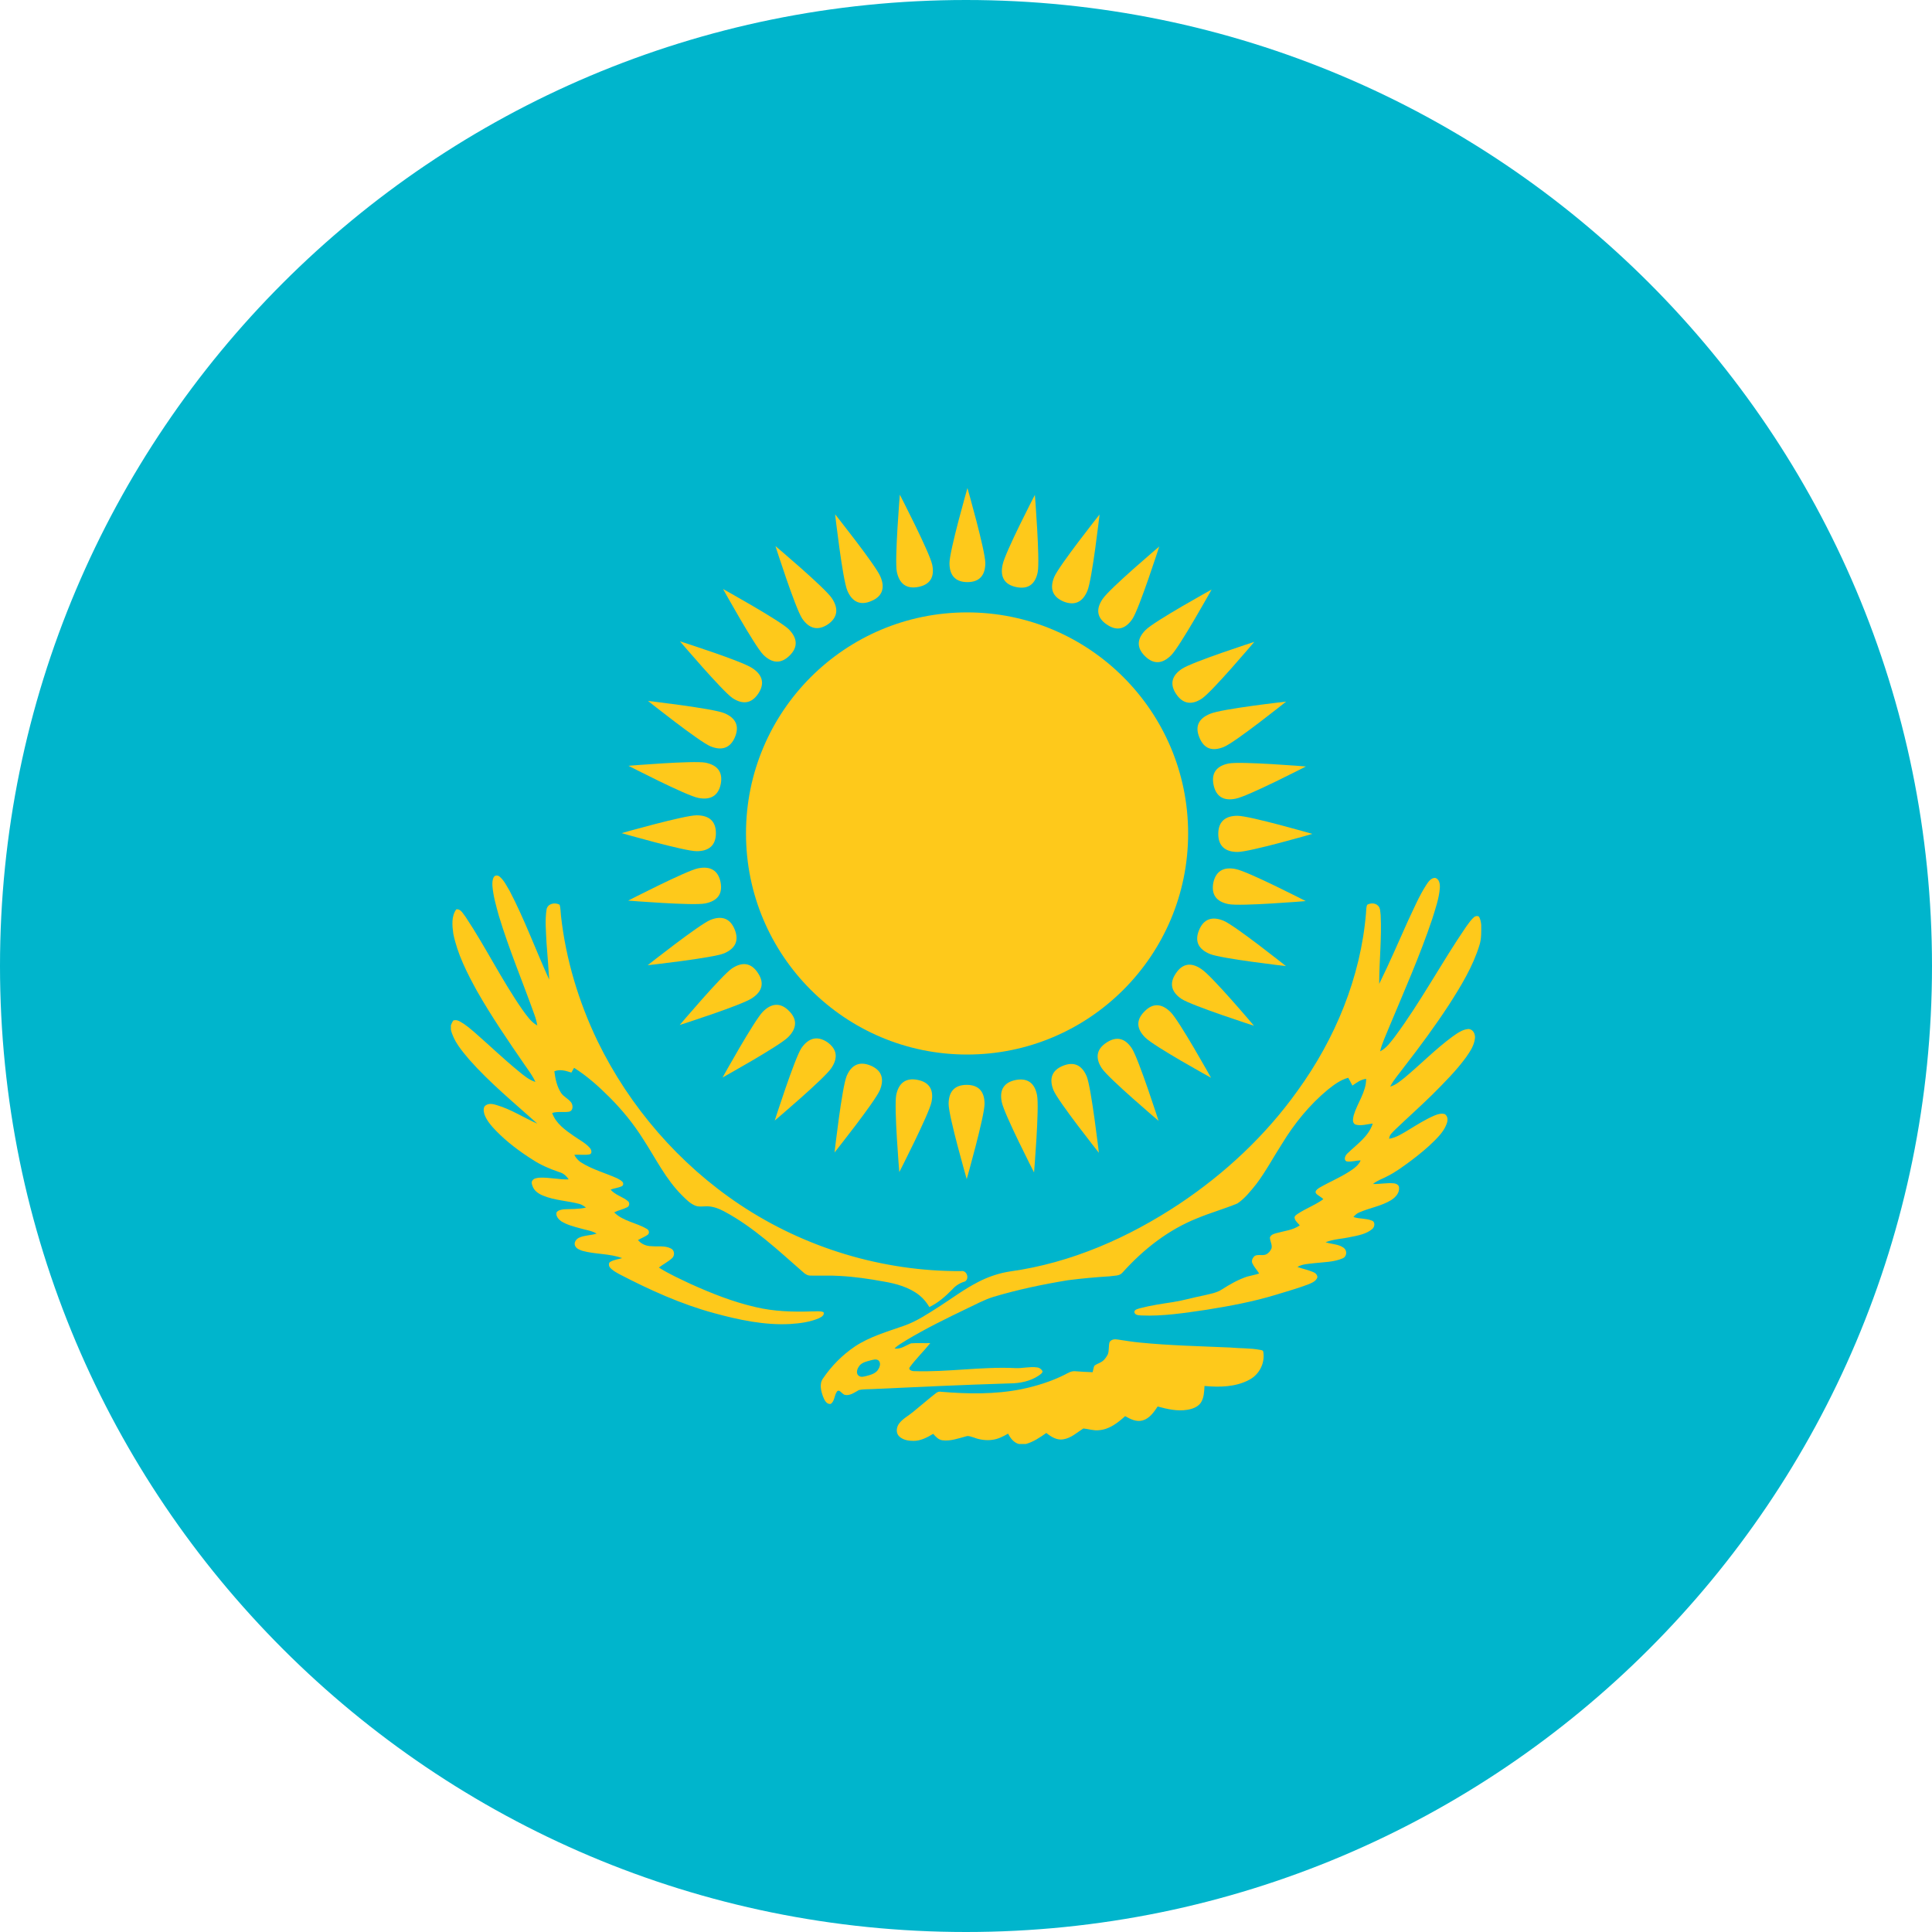
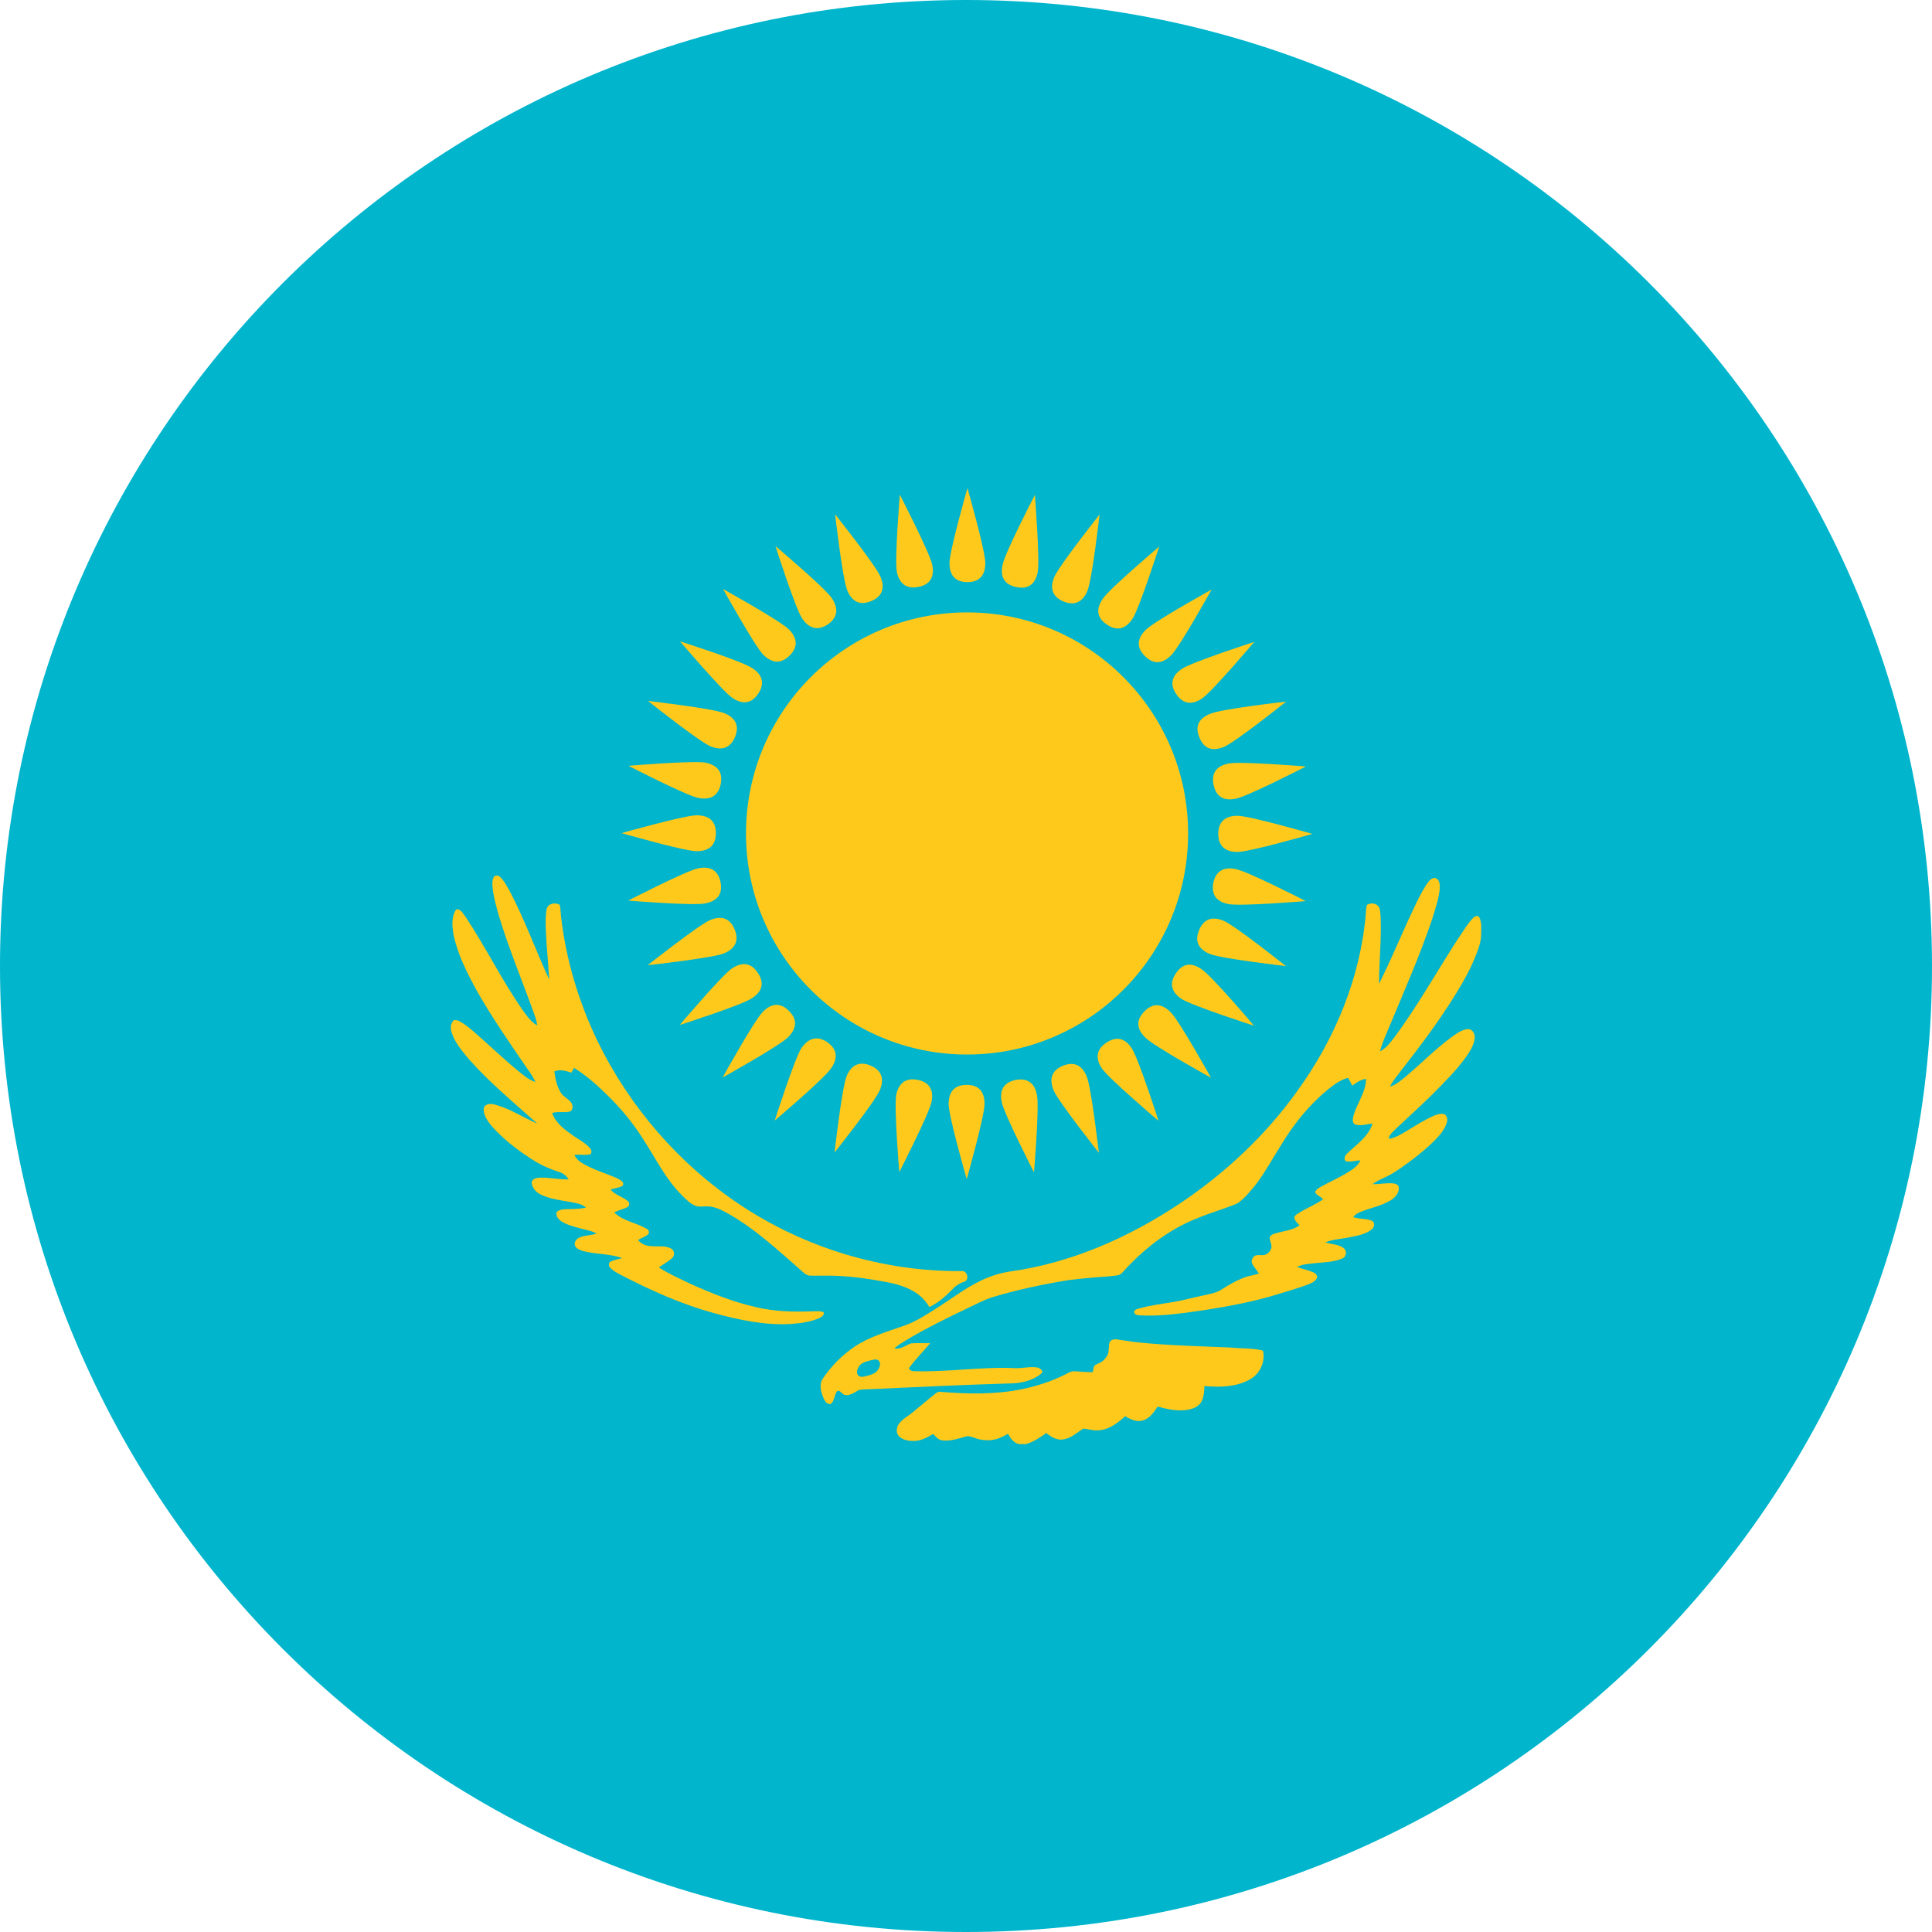
- <svg xmlns="http://www.w3.org/2000/svg" version="1.0" id="Layer_1" x="0px" y="0px" width="40px" height="40px" viewBox="-8 -8 40 40" enable-background="new -8 -8 40 40" xml:space="preserve">
+ <svg xmlns="http://www.w3.org/2000/svg" version="1.0" id="Layer_1" x="0px" y="0px" width="40px" height="40px" viewBox="0 0 40 40" enable-background="new 0 0 40 40" xml:space="preserve">
  <g>
    <g>
-       <circle fill="#00B5CC" cx="12" cy="12" r="20" />
+       <circle fill="#00B5CC" cx="20" cy="20" r="20" />
      <g>
-         <path fill="#FEC91B" d="M2.226,10.155c0.03-0.042,0.09-0.032,0.121-0.003c0.095,0.083,0.143,0.193,0.205,0.294     c0.31,0.592,0.54,1.226,0.818,1.835c-0.015-0.251-0.035-0.51-0.055-0.76c-0.01-0.233-0.035-0.468,0.002-0.698     c0.027-0.118,0.175-0.146,0.27-0.091c0.021,0.075,0.018,0.151,0.028,0.233c0.1,0.898,0.365,1.776,0.757,2.591     c0.662,1.361,1.69,2.548,2.948,3.386c1.344,0.896,2.958,1.384,4.58,1.375c0.115-0.024,0.178,0.156,0.078,0.215     c-0.123,0.034-0.213,0.106-0.263,0.165c-0.14,0.143-0.295,0.279-0.474,0.364c-0.053-0.091-0.122-0.176-0.207-0.244     c-0.211-0.168-0.481-0.241-0.741-0.285c-0.3-0.055-0.602-0.099-0.903-0.115c-0.199-0.013-0.399-0.003-0.597-0.007     c-0.066,0.004-0.125-0.03-0.173-0.078c-0.517-0.452-1.016-0.924-1.624-1.25c-0.11-0.059-0.235-0.107-0.361-0.107     c-0.083,0-0.176,0.019-0.255-0.02c-0.1-0.045-0.175-0.123-0.251-0.198c-0.345-0.339-0.555-0.778-0.817-1.179     c-0.2-0.317-0.433-0.601-0.697-0.865c-0.225-0.225-0.461-0.435-0.729-0.605c-0.018,0.032-0.037,0.062-0.056,0.099     c-0.111-0.037-0.237-0.076-0.353-0.027c0.02,0.153,0.051,0.312,0.14,0.449c0.056,0.08,0.146,0.117,0.208,0.195     c0.043,0.062,0.043,0.173-0.041,0.192c-0.118,0.02-0.238-0.01-0.352,0.027c0.073,0.215,0.272,0.354,0.453,0.48     c0.111,0.078,0.239,0.142,0.327,0.244c0.035,0.035,0.053,0.118-0.005,0.133c-0.103,0.02-0.211-0.001-0.317,0.01     c0.032,0.061,0.079,0.116,0.134,0.153c0.233,0.149,0.507,0.222,0.753,0.332c0.038,0.022,0.082,0.041,0.111,0.075     c0.022,0.022,0.021,0.074-0.013,0.088c-0.073,0.037-0.159,0.042-0.232,0.071c0.097,0.12,0.262,0.148,0.37,0.251     c0.028,0.035,0.013,0.103-0.032,0.117c-0.084,0.042-0.18,0.06-0.265,0.104c0.184,0.185,0.459,0.212,0.675,0.342     c0.042,0.02,0.06,0.075,0.028,0.114c-0.06,0.049-0.142,0.076-0.21,0.117c0.07,0.085,0.174,0.127,0.282,0.127     c0.133,0.013,0.274-0.017,0.398,0.047c0.08,0.034,0.084,0.148,0.028,0.199c-0.085,0.078-0.186,0.127-0.276,0.196     c0.21,0.134,0.435,0.234,0.66,0.341c0.435,0.196,0.876,0.371,1.338,0.477c0.386,0.093,0.782,0.103,1.175,0.09     c0.077,0.003,0.16-0.015,0.237,0.016C9.075,19.236,9,19.269,8.95,19.295c-0.188,0.078-0.388,0.104-0.59,0.117     c-0.531,0.029-1.063-0.085-1.576-0.225c-0.686-0.186-1.334-0.481-1.96-0.806c-0.073-0.041-0.153-0.083-0.201-0.146     c-0.023-0.034-0.023-0.096,0.013-0.11c0.073-0.044,0.17-0.054,0.245-0.077c-0.264-0.098-0.555-0.076-0.827-0.152     c-0.05-0.02-0.115-0.039-0.145-0.098c-0.035-0.068,0.017-0.146,0.085-0.175c0.112-0.05,0.238-0.044,0.359-0.083     c-0.108-0.064-0.227-0.074-0.345-0.11c-0.133-0.036-0.269-0.071-0.39-0.146c-0.054-0.039-0.112-0.104-0.097-0.179     c0.032-0.051,0.097-0.059,0.153-0.068c0.152-0.007,0.308,0,0.459-0.036c-0.042-0.029-0.081-0.057-0.129-0.073     c-0.252-0.068-0.517-0.073-0.76-0.174c-0.094-0.036-0.189-0.103-0.22-0.202c-0.014-0.037-0.027-0.081,0.001-0.112     c0.028-0.046,0.089-0.049,0.136-0.057c0.205-0.012,0.409,0.042,0.612,0.035c-0.046-0.074-0.113-0.13-0.197-0.152     c-0.191-0.065-0.378-0.144-0.541-0.251c-0.275-0.173-0.539-0.371-0.763-0.601c-0.1-0.103-0.197-0.215-0.244-0.347     C2.01,15,2,14.915,2.062,14.881c0.07-0.044,0.156-0.022,0.225,0c0.3,0.088,0.558,0.261,0.838,0.383     c-0.481-0.432-0.984-0.844-1.413-1.33c-0.155-0.186-0.322-0.378-0.377-0.618v-0.088c0.013-0.034,0.029-0.072,0.051-0.1     C1.44,13.11,1.497,13.13,1.54,13.159c0.104,0.059,0.193,0.137,0.283,0.213c0.309,0.269,0.598,0.549,0.917,0.809     c0.104,0.085,0.211,0.178,0.345,0.219c-0.056-0.124-0.139-0.234-0.217-0.346c-0.347-0.504-0.691-1.006-0.992-1.535     C1.668,12.14,1.47,11.753,1.385,11.33c-0.023-0.167-0.043-0.359,0.062-0.503c0.097-0.013,0.142,0.097,0.193,0.157     c0.417,0.627,0.748,1.308,1.18,1.927c0.088,0.12,0.173,0.249,0.304,0.32c-0.013-0.075-0.031-0.149-0.059-0.222     c-0.244-0.684-0.527-1.354-0.737-2.049c-0.056-0.202-0.115-0.405-0.133-0.617C2.192,10.28,2.192,10.211,2.226,10.155     L2.226,10.155z" />
-         <path fill="#FEC91B" d="M14.972,19.788c0.036-0.061,0.111-0.066,0.173-0.054c0.149,0.022,0.296,0.047,0.451,0.062     c0.623,0.062,1.245,0.075,1.873,0.103c0.202,0.019,0.413,0.01,0.615,0.048c0.027,0.006,0.068,0.006,0.071,0.042     c0.039,0.234-0.084,0.472-0.293,0.579c-0.279,0.15-0.615,0.156-0.924,0.127c-0.007,0.119-0.01,0.248-0.078,0.349     c-0.063,0.088-0.173,0.127-0.277,0.144c-0.208,0.035-0.415-0.014-0.615-0.068c-0.076,0.115-0.169,0.249-0.312,0.289     c-0.13,0.036-0.254-0.029-0.361-0.089c-0.154,0.138-0.325,0.274-0.543,0.291c-0.109,0.013-0.215-0.026-0.322-0.036     c-0.134,0.083-0.251,0.199-0.417,0.225c-0.13,0.023-0.251-0.052-0.35-0.132c-0.132,0.093-0.269,0.186-0.425,0.229h-0.141     c-0.108-0.027-0.179-0.122-0.225-0.215c-0.104,0.059-0.206,0.111-0.318,0.127c-0.134,0.02-0.275,0-0.397-0.049     c-0.048-0.01-0.099-0.04-0.148-0.024c-0.167,0.043-0.327,0.106-0.5,0.083c-0.08-0.011-0.137-0.074-0.188-0.133     c-0.123,0.074-0.258,0.146-0.406,0.146c-0.105,0-0.216-0.017-0.297-0.092c-0.073-0.069-0.062-0.188-0.003-0.267     c0.077-0.103,0.192-0.159,0.29-0.241c0.161-0.13,0.313-0.265,0.476-0.391c0.032-0.025,0.071-0.034,0.111-0.025     c0.548,0.045,1.102,0.055,1.65-0.053c0.309-0.064,0.618-0.159,0.901-0.301c0.065-0.034,0.129-0.075,0.205-0.073     c0.125,0.01,0.249,0.017,0.374,0.021c0.014-0.048,0.017-0.095,0.036-0.134c0.041-0.034,0.091-0.047,0.135-0.073     c0.067-0.036,0.111-0.101,0.144-0.164C14.966,19.959,14.949,19.868,14.972,19.788L14.972,19.788z" />
-         <path fill="#FEC91B" d="M21.998,12.805c0.253-0.395,0.498-0.796,0.634-1.242c0.042-0.134,0.035-0.28,0.035-0.414     c-0.006-0.059-0.016-0.127-0.052-0.176c-0.029-0.012-0.066-0.01-0.095,0.014c-0.064,0.053-0.113,0.13-0.164,0.198     c-0.513,0.749-0.936,1.549-1.472,2.272c-0.089,0.115-0.174,0.239-0.311,0.311c0.041-0.171,0.12-0.332,0.183-0.491     c0.312-0.748,0.641-1.488,0.898-2.254c0.064-0.207,0.138-0.417,0.156-0.632c0.006-0.082-0.007-0.19-0.095-0.215     c-0.088-0.003-0.144,0.082-0.188,0.149c-0.15,0.234-0.254,0.485-0.375,0.738c-0.198,0.439-0.384,0.875-0.597,1.306     c0-0.476,0.054-0.947,0.03-1.425c-0.01-0.063-0.003-0.144-0.054-0.192c-0.06-0.062-0.157-0.057-0.223-0.021     c-0.026,0.051-0.02,0.114-0.026,0.172c-0.11,1.331-0.638,2.605-1.419,3.682c-0.661,0.926-1.504,1.712-2.448,2.342     c-1.051,0.697-2.239,1.221-3.497,1.396c-0.231,0.034-0.46,0.112-0.664,0.218c-0.285,0.145-0.541,0.337-0.808,0.51     c-0.232,0.146-0.466,0.306-0.731,0.398c-0.347,0.122-0.703,0.223-1.01,0.425c-0.265,0.178-0.491,0.407-0.668,0.669     c-0.079,0.112-0.037,0.264,0.006,0.379c0.027,0.068,0.073,0.16,0.158,0.144c0.081-0.059,0.07-0.173,0.124-0.249     c0.011-0.027,0.042-0.031,0.063-0.015c0.035,0.026,0.06,0.059,0.097,0.076c0.11,0.028,0.207-0.05,0.298-0.099     c0.084-0.019,0.17-0.014,0.261-0.019c0.95-0.044,1.905-0.089,2.856-0.118c0.212,0,0.434-0.044,0.612-0.166     c0.029-0.023,0.068-0.043,0.073-0.082c-0.018-0.047-0.071-0.081-0.12-0.084c-0.146-0.02-0.292,0.022-0.439,0.015     c-0.703-0.034-1.399,0.086-2.099,0.063c-0.046,0.001-0.126-0.026-0.094-0.078c0.132-0.18,0.292-0.334,0.427-0.502     c-0.13,0.004-0.26-0.006-0.396,0.004c-0.11,0.042-0.213,0.127-0.343,0.108c0.068-0.074,0.16-0.118,0.245-0.174     c0.407-0.244,0.83-0.451,1.26-0.657c0.177-0.082,0.35-0.18,0.54-0.238c0.506-0.152,1.021-0.259,1.541-0.345     c0.286-0.037,0.576-0.063,0.864-0.081c0.095-0.017,0.207,0,0.273-0.082c0.427-0.475,0.942-0.882,1.545-1.121     c0.269-0.112,0.557-0.193,0.831-0.306c0.153-0.103,0.275-0.258,0.393-0.405c0.198-0.263,0.352-0.556,0.529-0.829     c0.255-0.42,0.571-0.809,0.948-1.121c0.131-0.104,0.261-0.203,0.424-0.247c0.029,0.049,0.055,0.105,0.086,0.162     c0.086-0.06,0.174-0.127,0.285-0.14c0,0.273-0.183,0.5-0.258,0.755c-0.013,0.062-0.039,0.156,0.036,0.192     c0.119,0.034,0.244-0.01,0.358-0.021c-0.083,0.266-0.326,0.427-0.52,0.615c-0.041,0.034-0.096,0.132-0.021,0.168     c0.097,0.017,0.192-0.02,0.29-0.02c-0.029,0.073-0.085,0.125-0.149,0.173c-0.219,0.159-0.476,0.26-0.71,0.396     c-0.037,0.026-0.098,0.068-0.062,0.117c0.042,0.046,0.107,0.07,0.149,0.117c-0.163,0.119-0.354,0.188-0.522,0.298     c-0.034,0.024-0.086,0.051-0.071,0.098c0.013,0.061,0.071,0.1,0.105,0.146c-0.144,0.101-0.324,0.115-0.488,0.162     c-0.051,0.014-0.107,0.031-0.13,0.087c0,0.078,0.052,0.147,0.034,0.225c-0.021,0.055-0.063,0.105-0.119,0.13     c-0.075,0.027-0.156-0.008-0.227,0.027c-0.044,0.036-0.078,0.102-0.05,0.156c0.035,0.075,0.094,0.137,0.14,0.209     c-0.081,0.029-0.168,0.042-0.247,0.064c-0.188,0.062-0.361,0.161-0.521,0.264c-0.113,0.075-0.25,0.095-0.382,0.127     c-0.21,0.041-0.42,0.104-0.632,0.137c-0.232,0.036-0.462,0.068-0.691,0.129c-0.041,0.015-0.104,0.021-0.112,0.075     c0.008,0.071,0.096,0.069,0.145,0.073c0.451,0.02,0.901-0.053,1.345-0.117c0.488-0.078,0.973-0.168,1.451-0.314     c0.212-0.066,0.434-0.127,0.646-0.207c0.076-0.032,0.174-0.064,0.203-0.151c0-0.057-0.045-0.093-0.088-0.11     c-0.104-0.044-0.218-0.066-0.325-0.105c0.104-0.063,0.231-0.063,0.345-0.078c0.199-0.023,0.407-0.02,0.596-0.102     c0.078-0.035,0.095-0.152,0.023-0.211c-0.107-0.085-0.254-0.077-0.381-0.121c0.174-0.068,0.361-0.071,0.54-0.113     c0.145-0.029,0.306-0.059,0.425-0.16c0.052-0.039,0.071-0.154-0.012-0.176c-0.117-0.049-0.25-0.029-0.377-0.074     c0.034-0.039,0.071-0.075,0.123-0.095c0.215-0.095,0.459-0.13,0.663-0.257c0.086-0.056,0.167-0.144,0.159-0.249     c0.005-0.058-0.057-0.09-0.105-0.095c-0.146-0.015-0.29,0.018-0.434,0.013c0.085-0.073,0.189-0.103,0.283-0.154     c0.181-0.088,0.339-0.208,0.498-0.324c0.176-0.133,0.346-0.271,0.5-0.426c0.098-0.1,0.193-0.205,0.242-0.339     c0.026-0.065,0.034-0.153-0.034-0.202c-0.066-0.024-0.147-0.001-0.208,0.024c-0.186,0.078-0.359,0.188-0.532,0.293     c-0.13,0.078-0.261,0.166-0.415,0.192c0.002-0.085,0.076-0.137,0.127-0.192c0.256-0.245,0.522-0.481,0.774-0.729     c0.243-0.244,0.488-0.488,0.693-0.769c0.083-0.12,0.168-0.244,0.183-0.397c0.007-0.083-0.039-0.179-0.132-0.186     c-0.127,0.007-0.237,0.09-0.337,0.16c-0.352,0.259-0.656,0.572-0.994,0.853c-0.088,0.068-0.178,0.149-0.293,0.179     c0.078-0.152,0.198-0.279,0.298-0.418C21.404,13.66,21.714,13.24,21.998,12.805z M10.184,20.35     c-0.045,0.081-0.15,0.114-0.24,0.137c-0.055,0.013-0.12,0.036-0.17-0.007c-0.05-0.042-0.033-0.123-0.001-0.172     c0.048-0.095,0.154-0.116,0.243-0.141c0.056-0.013,0.123-0.039,0.173,0C10.24,20.216,10.22,20.294,10.184,20.35z" />
+         <path fill="#FEC91B" d="M10.226,18.155c0.03-0.042,0.09-0.032,0.121-0.003c0.095,0.083,0.143,0.193,0.205,0.294     c0.31,0.592,0.54,1.226,0.818,1.835c-0.015-0.251-0.035-0.51-0.055-0.76c-0.01-0.233-0.035-0.468,0.002-0.698     c0.027-0.118,0.175-0.146,0.27-0.091c0.021,0.075,0.018,0.151,0.028,0.233c0.1,0.898,0.365,1.776,0.757,2.592     c0.662,1.36,1.69,2.547,2.948,3.385c1.344,0.896,2.958,1.385,4.58,1.375c0.115-0.023,0.178,0.156,0.078,0.216     c-0.123,0.034-0.213,0.106-0.263,0.165c-0.14,0.143-0.295,0.279-0.474,0.363c-0.053-0.091-0.122-0.176-0.207-0.244     c-0.211-0.168-0.481-0.24-0.741-0.284c-0.3-0.056-0.602-0.099-0.903-0.115c-0.199-0.013-0.399-0.003-0.597-0.007     c-0.066,0.004-0.125-0.03-0.173-0.078c-0.517-0.452-1.016-0.924-1.624-1.25c-0.11-0.059-0.235-0.107-0.361-0.107     c-0.083,0-0.176,0.02-0.255-0.02c-0.1-0.045-0.175-0.123-0.251-0.198c-0.345-0.339-0.555-0.778-0.817-1.179     c-0.2-0.317-0.433-0.602-0.697-0.865c-0.225-0.225-0.461-0.436-0.729-0.605c-0.018,0.033-0.037,0.062-0.056,0.1     c-0.111-0.037-0.237-0.076-0.353-0.027c0.02,0.153,0.051,0.312,0.14,0.449c0.056,0.08,0.146,0.117,0.208,0.195     c0.043,0.062,0.043,0.173-0.041,0.191c-0.118,0.021-0.238-0.01-0.352,0.027c0.073,0.215,0.272,0.354,0.453,0.48     c0.111,0.078,0.239,0.142,0.327,0.244c0.035,0.034,0.053,0.117-0.005,0.133c-0.103,0.02-0.211-0.002-0.317,0.01     c0.032,0.061,0.079,0.115,0.134,0.152c0.233,0.149,0.507,0.223,0.753,0.332c0.038,0.022,0.082,0.041,0.111,0.076     c0.022,0.021,0.021,0.073-0.013,0.088c-0.073,0.037-0.159,0.041-0.232,0.07c0.097,0.12,0.262,0.148,0.37,0.251     c0.028,0.035,0.013,0.103-0.032,0.117c-0.084,0.042-0.18,0.06-0.265,0.104c0.184,0.185,0.459,0.211,0.675,0.342     c0.042,0.02,0.06,0.074,0.028,0.113c-0.06,0.049-0.142,0.076-0.21,0.117c0.07,0.085,0.174,0.127,0.282,0.127     c0.133,0.014,0.274-0.017,0.398,0.047c0.08,0.034,0.084,0.148,0.028,0.199c-0.085,0.078-0.186,0.127-0.276,0.196     c0.21,0.134,0.435,0.233,0.66,0.341c0.435,0.196,0.876,0.371,1.338,0.477c0.386,0.094,0.782,0.104,1.175,0.09     c0.077,0.004,0.16-0.015,0.237,0.017c0.024,0.069-0.051,0.103-0.101,0.128c-0.188,0.078-0.388,0.104-0.59,0.117     c-0.531,0.029-1.063-0.085-1.576-0.225c-0.686-0.187-1.334-0.481-1.96-0.807c-0.073-0.041-0.153-0.083-0.201-0.146     c-0.023-0.033-0.023-0.096,0.013-0.109c0.073-0.044,0.17-0.055,0.245-0.077c-0.264-0.098-0.555-0.075-0.827-0.151     c-0.05-0.021-0.115-0.039-0.145-0.099c-0.035-0.067,0.017-0.146,0.085-0.175c0.112-0.05,0.238-0.044,0.359-0.083     c-0.108-0.063-0.227-0.074-0.345-0.11c-0.133-0.035-0.269-0.07-0.39-0.146c-0.054-0.039-0.112-0.104-0.097-0.179     c0.032-0.051,0.097-0.06,0.153-0.068c0.152-0.007,0.308,0,0.459-0.036c-0.042-0.028-0.081-0.058-0.129-0.073     c-0.252-0.068-0.517-0.072-0.76-0.174c-0.094-0.036-0.189-0.104-0.22-0.202c-0.014-0.036-0.027-0.081,0.001-0.112     c0.028-0.045,0.089-0.049,0.136-0.057c0.205-0.012,0.409,0.042,0.612,0.035c-0.046-0.074-0.113-0.13-0.197-0.152     c-0.191-0.064-0.378-0.144-0.541-0.25c-0.275-0.174-0.539-0.371-0.763-0.602c-0.1-0.104-0.197-0.215-0.244-0.348     C10.01,23,10,22.915,10.062,22.881c0.07-0.044,0.156-0.021,0.225,0c0.3,0.088,0.558,0.262,0.838,0.383     c-0.481-0.432-0.984-0.844-1.413-1.33c-0.155-0.186-0.322-0.377-0.377-0.617v-0.088c0.013-0.035,0.029-0.072,0.051-0.101     c0.054-0.019,0.111,0.002,0.154,0.031c0.104,0.059,0.193,0.137,0.283,0.213c0.309,0.269,0.598,0.549,0.917,0.81     c0.104,0.084,0.211,0.178,0.345,0.219c-0.056-0.125-0.139-0.234-0.217-0.346c-0.347-0.505-0.691-1.007-0.992-1.535     C9.668,20.14,9.47,19.753,9.385,19.33c-0.023-0.167-0.043-0.359,0.062-0.503c0.097-0.013,0.142,0.097,0.193,0.157     c0.417,0.627,0.748,1.308,1.18,1.927c0.088,0.12,0.173,0.249,0.304,0.319c-0.013-0.074-0.031-0.148-0.059-0.222     c-0.244-0.684-0.527-1.354-0.737-2.049c-0.056-0.202-0.115-0.405-0.133-0.617C10.192,18.28,10.192,18.211,10.226,18.155     L10.226,18.155z" />
+         <path fill="#FEC91B" d="M22.973,27.788c0.035-0.062,0.11-0.065,0.172-0.054c0.149,0.021,0.297,0.047,0.451,0.062     c0.623,0.062,1.245,0.075,1.873,0.103c0.202,0.02,0.413,0.011,0.615,0.049c0.027,0.006,0.068,0.006,0.07,0.042     c0.039,0.233-0.084,0.472-0.293,0.579c-0.278,0.149-0.614,0.156-0.924,0.127c-0.006,0.119-0.01,0.248-0.078,0.349     c-0.062,0.088-0.172,0.127-0.276,0.144c-0.208,0.035-0.415-0.014-0.615-0.067c-0.075,0.114-0.169,0.249-0.312,0.289     c-0.131,0.036-0.254-0.029-0.361-0.089c-0.154,0.138-0.324,0.273-0.543,0.291c-0.109,0.013-0.215-0.026-0.322-0.036     c-0.134,0.083-0.25,0.198-0.416,0.225c-0.131,0.023-0.252-0.052-0.351-0.132c-0.132,0.093-0.269,0.186-0.425,0.229h-0.141     c-0.109-0.026-0.18-0.121-0.226-0.215c-0.104,0.06-0.206,0.111-0.317,0.127c-0.135,0.021-0.276,0-0.397-0.049     c-0.048-0.01-0.099-0.04-0.148-0.023c-0.167,0.043-0.327,0.105-0.5,0.082c-0.08-0.01-0.137-0.073-0.188-0.133     c-0.123,0.074-0.258,0.146-0.406,0.146c-0.105,0-0.216-0.018-0.297-0.092c-0.073-0.069-0.062-0.188-0.003-0.268     c0.077-0.103,0.192-0.158,0.29-0.24c0.161-0.131,0.313-0.266,0.476-0.392c0.032-0.024,0.071-0.034,0.111-0.024     c0.548,0.045,1.102,0.055,1.65-0.053c0.309-0.064,0.617-0.16,0.9-0.302c0.064-0.034,0.129-0.075,0.205-0.073     c0.125,0.01,0.249,0.018,0.374,0.021c0.015-0.049,0.017-0.096,0.036-0.135c0.041-0.033,0.091-0.047,0.135-0.072     c0.066-0.036,0.111-0.102,0.145-0.164C22.966,27.959,22.949,27.868,22.973,27.788L22.973,27.788z" />
+         <path fill="#FEC91B" d="M29.998,20.805c0.253-0.395,0.498-0.796,0.634-1.242c0.042-0.134,0.035-0.28,0.035-0.414     c-0.006-0.059-0.017-0.127-0.052-0.176c-0.029-0.012-0.066-0.01-0.096,0.014c-0.063,0.053-0.112,0.13-0.164,0.198     c-0.513,0.749-0.936,1.549-1.472,2.272c-0.089,0.115-0.174,0.238-0.311,0.311c0.04-0.17,0.12-0.332,0.183-0.49     c0.312-0.748,0.641-1.488,0.898-2.254c0.063-0.207,0.138-0.417,0.156-0.632c0.006-0.082-0.008-0.19-0.096-0.215     c-0.088-0.003-0.145,0.082-0.188,0.149c-0.15,0.234-0.254,0.485-0.375,0.738c-0.198,0.439-0.385,0.875-0.598,1.306     c0-0.476,0.055-0.947,0.03-1.425c-0.01-0.063-0.003-0.144-0.054-0.192c-0.061-0.062-0.157-0.057-0.223-0.021     c-0.026,0.051-0.021,0.114-0.026,0.172c-0.11,1.331-0.638,2.605-1.419,3.682c-0.661,0.926-1.504,1.712-2.448,2.342     c-1.052,0.697-2.239,1.222-3.497,1.396c-0.23,0.034-0.46,0.112-0.664,0.218c-0.285,0.145-0.541,0.337-0.808,0.51     c-0.232,0.146-0.466,0.307-0.731,0.398c-0.347,0.121-0.703,0.223-1.01,0.425c-0.265,0.178-0.491,0.407-0.668,0.669     c-0.079,0.112-0.037,0.264,0.006,0.379c0.027,0.068,0.073,0.16,0.158,0.145c0.081-0.06,0.07-0.174,0.124-0.25     c0.011-0.026,0.042-0.03,0.063-0.015c0.035,0.026,0.06,0.06,0.097,0.076c0.11,0.028,0.207-0.05,0.298-0.099     c0.084-0.02,0.17-0.014,0.261-0.02c0.95-0.044,1.905-0.089,2.856-0.117c0.211,0,0.434-0.045,0.611-0.166     c0.029-0.023,0.068-0.043,0.073-0.082c-0.019-0.047-0.071-0.082-0.12-0.084c-0.146-0.021-0.292,0.021-0.439,0.015     c-0.702-0.034-1.398,0.086-2.098,0.063c-0.046,0-0.126-0.027-0.094-0.078c0.132-0.181,0.292-0.334,0.427-0.502     c-0.13,0.004-0.26-0.007-0.396,0.004c-0.11,0.041-0.213,0.127-0.343,0.107c0.068-0.074,0.16-0.118,0.245-0.174     c0.407-0.244,0.83-0.451,1.26-0.657c0.177-0.082,0.35-0.18,0.541-0.237c0.506-0.152,1.021-0.26,1.541-0.346     c0.285-0.037,0.576-0.062,0.863-0.081c0.096-0.017,0.207,0,0.273-0.082c0.427-0.475,0.941-0.882,1.545-1.12     c0.27-0.113,0.557-0.193,0.831-0.307c0.153-0.104,0.274-0.258,0.394-0.405c0.197-0.263,0.352-0.556,0.528-0.829     c0.255-0.42,0.571-0.809,0.948-1.121c0.131-0.104,0.261-0.203,0.424-0.246c0.029,0.049,0.055,0.104,0.086,0.162     c0.086-0.061,0.174-0.127,0.285-0.141c0,0.273-0.184,0.5-0.258,0.755c-0.014,0.062-0.039,0.156,0.035,0.192     c0.119,0.033,0.244-0.01,0.358-0.021c-0.083,0.266-0.325,0.428-0.521,0.615c-0.041,0.034-0.096,0.132-0.021,0.168     c0.097,0.018,0.192-0.02,0.29-0.02c-0.029,0.072-0.085,0.125-0.148,0.173c-0.219,0.159-0.477,0.26-0.711,0.396     c-0.037,0.026-0.098,0.068-0.062,0.117c0.042,0.046,0.106,0.07,0.149,0.117c-0.164,0.119-0.354,0.188-0.522,0.298     c-0.034,0.024-0.086,0.051-0.071,0.099c0.014,0.061,0.071,0.1,0.105,0.146c-0.145,0.101-0.324,0.114-0.488,0.162     c-0.051,0.014-0.107,0.03-0.13,0.087c0,0.078,0.052,0.146,0.034,0.225c-0.021,0.055-0.062,0.105-0.119,0.131     c-0.075,0.026-0.156-0.009-0.227,0.026c-0.045,0.036-0.078,0.103-0.051,0.156c0.035,0.075,0.094,0.137,0.141,0.209     c-0.082,0.028-0.168,0.042-0.247,0.063c-0.188,0.062-0.361,0.161-0.521,0.264c-0.113,0.076-0.25,0.096-0.383,0.127     c-0.21,0.041-0.42,0.104-0.632,0.138c-0.231,0.036-0.462,0.067-0.69,0.129c-0.041,0.015-0.104,0.021-0.113,0.075     c0.009,0.07,0.097,0.068,0.146,0.072c0.451,0.021,0.901-0.053,1.345-0.116c0.488-0.078,0.974-0.168,1.451-0.313     c0.213-0.066,0.434-0.128,0.646-0.207c0.076-0.033,0.174-0.064,0.203-0.152c0-0.057-0.045-0.092-0.088-0.109     c-0.104-0.044-0.219-0.066-0.326-0.105c0.104-0.062,0.231-0.062,0.346-0.078c0.199-0.022,0.406-0.02,0.596-0.102     c0.078-0.035,0.096-0.152,0.023-0.211c-0.107-0.085-0.254-0.076-0.381-0.121c0.174-0.068,0.361-0.07,0.539-0.113     c0.146-0.028,0.307-0.059,0.426-0.16c0.052-0.038,0.07-0.153-0.012-0.176c-0.117-0.049-0.25-0.028-0.377-0.074     c0.033-0.038,0.07-0.074,0.123-0.094c0.215-0.096,0.459-0.131,0.662-0.258c0.086-0.056,0.168-0.144,0.159-0.249     c0.005-0.058-0.057-0.09-0.104-0.095c-0.146-0.016-0.291,0.018-0.434,0.014c0.084-0.074,0.188-0.104,0.282-0.154     c0.181-0.088,0.339-0.209,0.498-0.324c0.176-0.133,0.347-0.271,0.5-0.426c0.099-0.101,0.192-0.205,0.242-0.34     c0.026-0.064,0.034-0.152-0.034-0.201c-0.066-0.024-0.146-0.002-0.208,0.023c-0.187,0.078-0.358,0.188-0.532,0.293     c-0.13,0.078-0.261,0.166-0.414,0.192c0.002-0.085,0.075-0.138,0.127-0.192c0.256-0.244,0.521-0.48,0.773-0.729     c0.242-0.244,0.488-0.488,0.693-0.77c0.082-0.119,0.168-0.244,0.183-0.396c0.007-0.083-0.039-0.18-0.132-0.186     c-0.127,0.006-0.237,0.09-0.338,0.159c-0.352,0.259-0.655,0.572-0.993,0.853c-0.089,0.068-0.179,0.149-0.293,0.18     c0.077-0.152,0.198-0.279,0.298-0.418C29.404,21.66,29.714,21.24,29.998,20.805z M18.184,28.35     c-0.045,0.082-0.15,0.114-0.24,0.137c-0.055,0.014-0.12,0.037-0.17-0.006c-0.05-0.043-0.033-0.123-0.001-0.172     c0.048-0.096,0.154-0.117,0.243-0.142c0.056-0.013,0.123-0.039,0.173,0C18.24,28.216,18.22,28.294,18.184,28.35z" />
        <g>
-           <path fill="#FEC91B" d="M12.03,4.052c-0.249,0-0.372-0.139-0.372-0.393c0-0.257,0.372-1.554,0.372-1.554S12.4,3.4,12.4,3.659      C12.399,3.913,12.277,4.052,12.03,4.052z" />
-           <path fill="#FEC91B" d="M11.012,4.152c-0.242,0.046-0.391-0.061-0.444-0.313c-0.049-0.25,0.062-1.597,0.062-1.597      s0.619,1.199,0.671,1.452C11.352,3.943,11.26,4.104,11.012,4.152z" />
-           <path fill="#FEC91B" d="M10.036,4.445C9.809,4.542,9.64,4.46,9.542,4.225C9.443,3.986,9.29,2.648,9.29,2.648      s0.843,1.058,0.938,1.29C10.33,4.175,10.265,4.352,10.036,4.445z" />
-           <path fill="#FEC91B" d="M9.139,4.928c-0.207,0.135-0.387,0.09-0.531-0.122c-0.143-0.215-0.553-1.5-0.553-1.5      s1.032,0.87,1.17,1.083C9.367,4.604,9.341,4.787,9.139,4.928z" />
-           <path fill="#FEC91B" d="M8.349,5.572C8.168,5.75,7.986,5.735,7.803,5.556C7.625,5.376,6.97,4.195,6.97,4.195      S8.15,4.85,8.33,5.028C8.512,5.211,8.525,5.398,8.349,5.572z" />
-           <path fill="#FEC91B" d="M7.698,6.362c-0.137,0.204-0.32,0.231-0.533,0.09C6.954,6.307,6.078,5.278,6.078,5.278      s1.287,0.41,1.497,0.555C7.79,5.973,7.838,6.154,7.698,6.362z" />
-           <path fill="#FEC91B" d="M7.218,7.258C7.122,7.488,6.945,7.548,6.71,7.452c-0.235-0.097-1.294-0.94-1.294-0.94      s1.342,0.155,1.579,0.253C7.232,6.863,7.312,7.028,7.218,7.258z" />
-           <path fill="#FEC91B" d="M6.922,8.234C6.872,8.476,6.71,8.57,6.458,8.52c-0.25-0.047-1.446-0.665-1.446-0.665      S6.353,7.743,6.605,7.79C6.857,7.84,6.97,7.988,6.922,8.234z" />
-           <path fill="#FEC91B" d="M6.822,9.249c0,0.251-0.142,0.374-0.399,0.374c-0.254,0-1.553-0.374-1.553-0.374S6.167,8.88,6.423,8.88      C6.679,8.88,6.822,9,6.822,9.249z" />
-           <path fill="#FEC91B" d="M6.918,10.262c0.048,0.247-0.063,0.392-0.319,0.443c-0.25,0.05-1.593-0.059-1.593-0.059      s1.2-0.618,1.446-0.668C6.706,9.926,6.867,10.019,6.918,10.262z" />
-           <path fill="#FEC91B" d="M7.21,11.242c0.095,0.232,0.015,0.396-0.218,0.496c-0.237,0.097-1.583,0.246-1.583,0.246      s1.059-0.837,1.297-0.937C6.938,10.952,7.116,11.01,7.21,11.242z" />
-           <path fill="#FEC91B" d="M7.69,12.142c0.139,0.204,0.094,0.385-0.12,0.524c-0.215,0.146-1.497,0.555-1.497,0.555      s0.872-1.029,1.082-1.171C7.369,11.908,7.553,11.933,7.69,12.142z" />
-           <path fill="#FEC91B" d="M8.336,12.931c0.174,0.173,0.164,0.358-0.018,0.542c-0.18,0.181-1.358,0.835-1.358,0.835      s0.655-1.18,0.833-1.36C7.973,12.765,8.161,12.752,8.336,12.931z" />
-           <path fill="#FEC91B" d="M9.126,13.575c0.204,0.144,0.229,0.326,0.087,0.537C9.075,14.324,8.04,15.2,8.04,15.2      s0.412-1.289,0.553-1.501C8.738,13.491,8.917,13.438,9.126,13.575z" />
-           <path fill="#FEC91B" d="M10.023,14.061c0.23,0.096,0.29,0.271,0.195,0.506c-0.1,0.239-0.94,1.294-0.94,1.294      s0.153-1.343,0.25-1.58C9.625,14.048,9.793,13.966,10.023,14.061z" />
-           <path fill="#FEC91B" d="M10.998,14.358c0.244,0.047,0.339,0.208,0.288,0.457c-0.051,0.249-0.667,1.452-0.667,1.452      s-0.113-1.346-0.063-1.599C10.605,14.424,10.755,14.308,10.998,14.358z" />
-           <path fill="#FEC91B" d="M12.015,14.461c0.248,0,0.369,0.14,0.369,0.393c0,0.257-0.369,1.558-0.369,1.558      s-0.375-1.299-0.375-1.558C11.642,14.601,11.762,14.461,12.015,14.461z" />
-           <path fill="#FEC91B" d="M13.03,14.36c0.246-0.046,0.393,0.064,0.441,0.315c0.05,0.249-0.062,1.599-0.062,1.599      s-0.617-1.203-0.668-1.455C12.688,14.568,12.783,14.409,13.03,14.36z" />
-           <path fill="#FEC91B" d="M14.005,14.067c0.231-0.095,0.397-0.014,0.495,0.221c0.095,0.238,0.251,1.579,0.251,1.579      s-0.84-1.058-0.939-1.294C13.716,14.334,13.777,14.16,14.005,14.067z" />
-           <path fill="#FEC91B" d="M14.907,13.587c0.21-0.14,0.387-0.093,0.527,0.119c0.14,0.215,0.553,1.5,0.553,1.5      s-1.028-0.872-1.172-1.084C14.673,13.911,14.697,13.724,14.907,13.587z" />
-           <path fill="#FEC91B" d="M15.696,12.94c0.174-0.179,0.359-0.166,0.542,0.017c0.179,0.179,0.835,1.357,0.835,1.357      s-1.182-0.651-1.362-0.833C15.53,13.302,15.516,13.118,15.696,12.94z" />
-           <path fill="#FEC91B" d="M16.346,12.151c0.137-0.205,0.317-0.233,0.529-0.086c0.216,0.14,1.087,1.172,1.087,1.172      s-1.284-0.414-1.501-0.556C16.253,12.54,16.202,12.361,16.346,12.151z" />
-           <path fill="#FEC91B" d="M16.827,11.253c0.095-0.228,0.271-0.288,0.508-0.189c0.233,0.097,1.289,0.938,1.289,0.938      s-1.341-0.154-1.575-0.251C16.81,11.652,16.729,11.485,16.827,11.253z" />
-           <path fill="#FEC91B" d="M17.12,10.278c0.053-0.245,0.214-0.336,0.463-0.285c0.247,0.045,1.451,0.663,1.451,0.663      s-1.346,0.112-1.598,0.063C17.186,10.67,17.075,10.525,17.12,10.278z" />
-           <path fill="#FEC91B" d="M17.223,9.265c0-0.251,0.142-0.375,0.397-0.375s1.551,0.375,1.551,0.375s-1.295,0.374-1.551,0.374      C17.363,9.638,17.223,9.513,17.223,9.265z" />
-           <path fill="#FEC91B" d="M17.125,8.247c-0.049-0.245,0.063-0.39,0.314-0.44c0.252-0.048,1.599,0.062,1.599,0.062      s-1.205,0.62-1.455,0.667C17.335,8.587,17.176,8.495,17.125,8.247z" />
-           <path fill="#FEC91B" d="M16.834,7.273c-0.1-0.235-0.017-0.399,0.222-0.495c0.234-0.102,1.572-0.252,1.572-0.252      s-1.055,0.844-1.289,0.938C17.101,7.562,16.929,7.505,16.834,7.273z" />
-           <path fill="#FEC91B" d="M16.353,6.372c-0.141-0.207-0.092-0.388,0.12-0.526c0.212-0.142,1.496-0.557,1.496-0.557      s-0.871,1.031-1.086,1.175C16.675,6.601,16.492,6.577,16.353,6.372z" />
-           <path fill="#FEC91B" d="M15.704,5.583c-0.177-0.175-0.167-0.361,0.017-0.542c0.179-0.181,1.364-0.835,1.364-0.835      s-0.658,1.182-0.837,1.36C16.065,5.749,15.882,5.76,15.704,5.583z" />
-           <path fill="#FEC91B" d="M14.92,4.933c-0.208-0.136-0.237-0.32-0.091-0.532c0.142-0.215,1.172-1.086,1.172-1.086      S15.587,4.6,15.447,4.812C15.304,5.025,15.125,5.073,14.92,4.933z" />
-           <path fill="#FEC91B" d="M14.019,4.454c-0.231-0.099-0.29-0.272-0.192-0.509c0.098-0.233,0.938-1.293,0.938-1.293      s-0.153,1.343-0.252,1.581C14.415,4.465,14.253,4.546,14.019,4.454z" />
-           <path fill="#FEC91B" d="M13.043,4.155c-0.246-0.049-0.34-0.21-0.286-0.459c0.046-0.249,0.669-1.45,0.669-1.45      s0.107,1.347,0.059,1.598C13.436,4.093,13.289,4.206,13.043,4.155z" />
-           <circle fill="#FEC91B" cx="12.022" cy="9.256" r="4.577" />
+           <path fill="#FEC91B" d="M20.03,12.052c-0.249,0-0.372-0.139-0.372-0.393c0-0.257,0.372-1.554,0.372-1.554s0.37,1.295,0.37,1.554      C20.399,11.913,20.277,12.052,20.03,12.052z" />
+           <path fill="#FEC91B" d="M19.012,12.152c-0.242,0.046-0.391-0.061-0.444-0.313c-0.049-0.25,0.062-1.597,0.062-1.597      s0.619,1.199,0.671,1.452C19.352,11.943,19.26,12.104,19.012,12.152z" />
+           <path fill="#FEC91B" d="M18.036,12.445c-0.227,0.097-0.396,0.015-0.494-0.22c-0.099-0.239-0.252-1.577-0.252-1.577      s0.843,1.058,0.938,1.29C18.33,12.175,18.265,12.352,18.036,12.445z" />
+           <path fill="#FEC91B" d="M17.139,12.928c-0.207,0.135-0.387,0.09-0.531-0.122c-0.143-0.215-0.553-1.5-0.553-1.5      s1.032,0.87,1.17,1.083C17.367,12.604,17.341,12.787,17.139,12.928z" />
+           <path fill="#FEC91B" d="M16.349,13.572c-0.181,0.178-0.363,0.163-0.546-0.016c-0.178-0.18-0.833-1.361-0.833-1.361      s1.18,0.655,1.36,0.833C16.512,13.211,16.525,13.398,16.349,13.572z" />
+           <path fill="#FEC91B" d="M15.698,14.362c-0.137,0.204-0.32,0.231-0.533,0.09c-0.211-0.145-1.087-1.174-1.087-1.174      s1.287,0.41,1.497,0.555C15.79,13.973,15.838,14.154,15.698,14.362z" />
+           <path fill="#FEC91B" d="M15.218,15.258c-0.096,0.23-0.273,0.29-0.508,0.194c-0.235-0.097-1.294-0.94-1.294-0.94      s1.342,0.155,1.579,0.253C15.232,14.863,15.312,15.028,15.218,15.258z" />
+           <path fill="#FEC91B" d="M14.922,16.234c-0.05,0.242-0.212,0.336-0.464,0.286c-0.25-0.047-1.446-0.665-1.446-0.665      s1.341-0.112,1.593-0.065C14.857,15.84,14.97,15.988,14.922,16.234z" />
+           <path fill="#FEC91B" d="M14.822,17.249c0,0.251-0.142,0.374-0.399,0.374c-0.254,0-1.553-0.374-1.553-0.374      s1.297-0.369,1.553-0.369C14.679,16.88,14.822,17,14.822,17.249z" />
+           <path fill="#FEC91B" d="M14.918,18.262c0.048,0.247-0.063,0.392-0.319,0.443c-0.25,0.05-1.593-0.059-1.593-0.059      s1.2-0.618,1.446-0.668C14.706,17.926,14.867,18.019,14.918,18.262z" />
+           <path fill="#FEC91B" d="M15.21,19.242c0.095,0.232,0.015,0.396-0.218,0.496c-0.237,0.097-1.583,0.246-1.583,0.246      s1.059-0.837,1.297-0.937C14.938,18.952,15.116,19.01,15.21,19.242z" />
+           <path fill="#FEC91B" d="M15.69,20.142c0.139,0.204,0.094,0.385-0.12,0.524c-0.215,0.146-1.497,0.555-1.497,0.555      s0.872-1.029,1.082-1.171C15.369,19.908,15.553,19.933,15.69,20.142z" />
+           <path fill="#FEC91B" d="M16.336,20.932c0.174,0.172,0.164,0.357-0.018,0.541c-0.18,0.182-1.358,0.836-1.358,0.836      s0.655-1.181,0.833-1.36C15.973,20.766,16.161,20.752,16.336,20.932z" />
+           <path fill="#FEC91B" d="M17.126,21.575c0.204,0.144,0.229,0.325,0.087,0.536C17.075,22.324,16.04,23.2,16.04,23.2      s0.412-1.289,0.553-1.501C16.738,21.491,16.917,21.438,17.126,21.575z" />
+           <path fill="#FEC91B" d="M18.023,22.061c0.23,0.097,0.29,0.271,0.195,0.506c-0.1,0.24-0.94,1.295-0.94,1.295      s0.153-1.344,0.25-1.58C17.625,22.048,17.793,21.966,18.023,22.061z" />
+           <path fill="#FEC91B" d="M18.998,22.357c0.244,0.048,0.339,0.209,0.288,0.457c-0.051,0.25-0.667,1.453-0.667,1.453      s-0.113-1.347-0.063-1.6C18.605,22.424,18.755,22.309,18.998,22.357z" />
+           <path fill="#FEC91B" d="M20.015,22.461c0.248,0,0.369,0.141,0.369,0.393c0,0.258-0.369,1.559-0.369,1.559      s-0.375-1.299-0.375-1.559C19.642,22.602,19.762,22.461,20.015,22.461z" />
+           <path fill="#FEC91B" d="M21.029,22.359c0.246-0.045,0.394,0.064,0.441,0.315c0.051,0.249-0.062,1.599-0.062,1.599      s-0.617-1.203-0.668-1.455C20.688,22.568,20.783,22.409,21.029,22.359z" />
+           <path fill="#FEC91B" d="M22.005,22.066c0.231-0.094,0.397-0.014,0.495,0.222c0.096,0.237,0.251,1.579,0.251,1.579      s-0.84-1.059-0.938-1.294C21.716,22.334,21.777,22.16,22.005,22.066z" />
+           <path fill="#FEC91B" d="M22.907,21.587c0.21-0.14,0.387-0.093,0.526,0.119c0.141,0.215,0.553,1.5,0.553,1.5      s-1.027-0.872-1.172-1.084C22.673,21.911,22.697,21.725,22.907,21.587z" />
+           <path fill="#FEC91B" d="M23.695,20.939c0.175-0.179,0.359-0.166,0.543,0.018c0.179,0.179,0.835,1.357,0.835,1.357      s-1.183-0.651-1.362-0.834C23.529,21.302,23.516,21.118,23.695,20.939z" />
+           <path fill="#FEC91B" d="M24.346,20.151c0.137-0.205,0.317-0.233,0.529-0.086c0.216,0.14,1.087,1.171,1.087,1.171      s-1.284-0.413-1.501-0.555C24.253,20.54,24.202,20.361,24.346,20.151z" />
+           <path fill="#FEC91B" d="M24.827,19.253c0.095-0.228,0.271-0.288,0.508-0.189c0.233,0.097,1.289,0.938,1.289,0.938      s-1.341-0.154-1.575-0.251C24.811,19.652,24.729,19.485,24.827,19.253z" />
+           <path fill="#FEC91B" d="M25.12,18.278c0.053-0.245,0.214-0.336,0.463-0.285c0.247,0.045,1.451,0.663,1.451,0.663      s-1.347,0.112-1.599,0.062C25.186,18.67,25.075,18.525,25.12,18.278z" />
+           <path fill="#FEC91B" d="M25.223,17.265c0-0.251,0.143-0.375,0.397-0.375s1.551,0.375,1.551,0.375s-1.295,0.374-1.551,0.374      C25.363,17.638,25.223,17.513,25.223,17.265z" />
+           <path fill="#FEC91B" d="M25.125,16.247c-0.049-0.245,0.062-0.39,0.314-0.44c0.252-0.048,1.599,0.062,1.599,0.062      s-1.205,0.62-1.455,0.667C25.335,16.587,25.176,16.495,25.125,16.247z" />
+           <path fill="#FEC91B" d="M24.834,15.273c-0.1-0.235-0.018-0.399,0.223-0.495c0.233-0.102,1.571-0.252,1.571-0.252      s-1.055,0.844-1.289,0.938C25.102,15.562,24.93,15.505,24.834,15.273z" />
+           <path fill="#FEC91B" d="M24.354,14.372c-0.142-0.207-0.092-0.388,0.119-0.526c0.213-0.142,1.496-0.557,1.496-0.557      s-0.871,1.031-1.086,1.175C24.675,14.601,24.492,14.577,24.354,14.372z" />
+           <path fill="#FEC91B" d="M23.704,13.583c-0.177-0.175-0.167-0.361,0.017-0.542c0.18-0.181,1.364-0.835,1.364-0.835      s-0.657,1.182-0.837,1.36C24.064,13.749,23.882,13.76,23.704,13.583z" />
+           <path fill="#FEC91B" d="M22.92,12.933c-0.208-0.136-0.236-0.32-0.091-0.532c0.142-0.215,1.172-1.086,1.172-1.086      s-0.414,1.285-0.554,1.497C23.305,13.025,23.125,13.073,22.92,12.933z" />
+           <path fill="#FEC91B" d="M22.02,12.454c-0.231-0.099-0.291-0.272-0.192-0.509c0.098-0.233,0.938-1.293,0.938-1.293      s-0.154,1.343-0.252,1.581C22.415,12.465,22.253,12.546,22.02,12.454z" />
+           <path fill="#FEC91B" d="M21.043,12.155c-0.246-0.049-0.34-0.21-0.286-0.459c0.046-0.249,0.669-1.45,0.669-1.45      s0.107,1.347,0.059,1.598C21.436,12.093,21.289,12.206,21.043,12.155z" />
+           <circle fill="#FEC91B" cx="20.022" cy="17.256" r="4.577" />
        </g>
      </g>
    </g>
  </g>
</svg>
